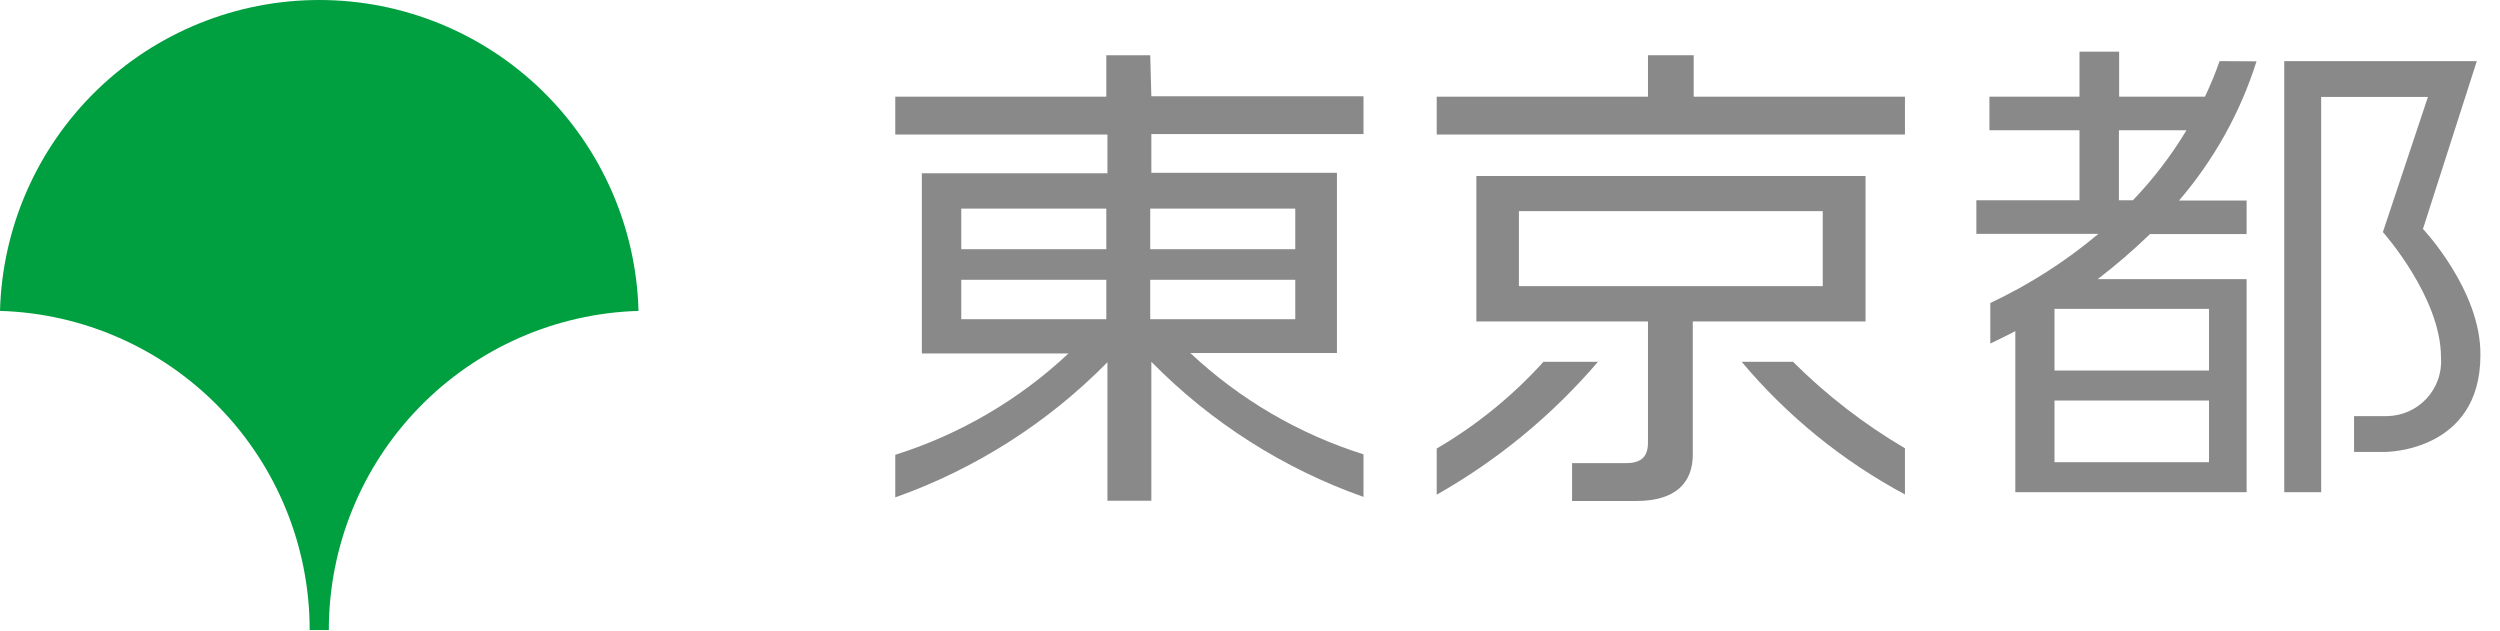
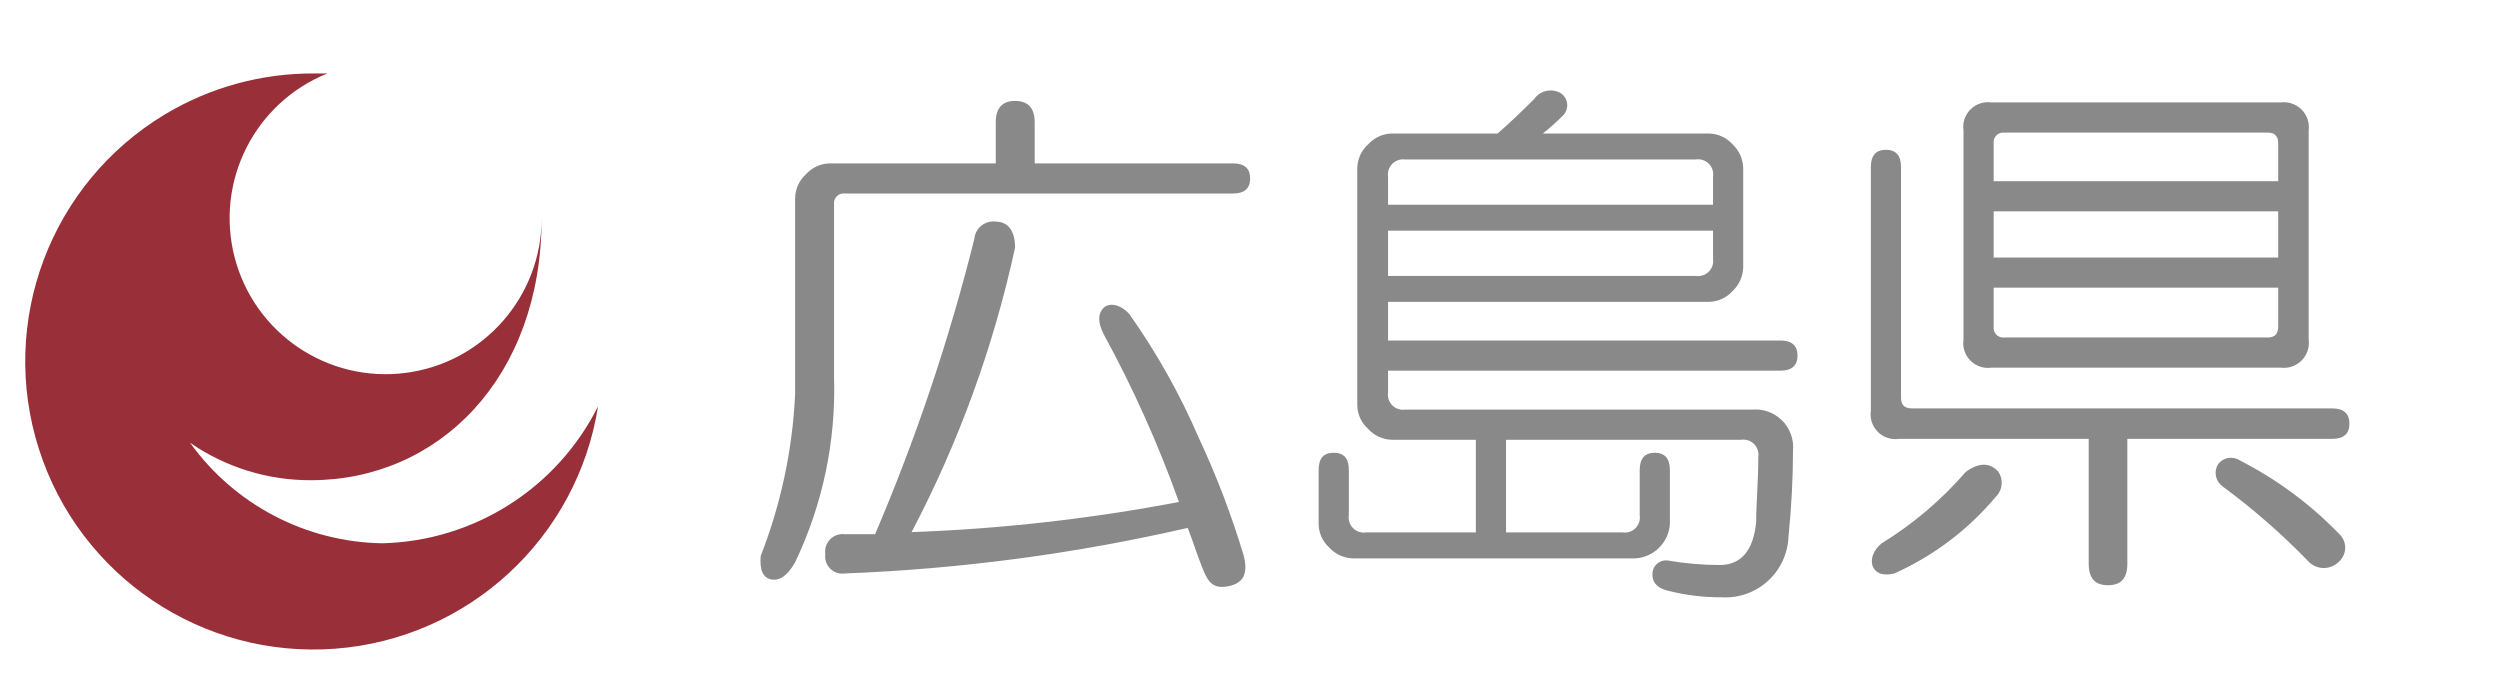
- <svg xmlns="http://www.w3.org/2000/svg" fill="none" height="28" viewBox="0 0 111 28" width="111">
-   <path d="m13.75 27.974h.85c-.002-3.687 1.433-7.229 4.001-9.874s6.064-4.187 9.749-4.296c-.098-3.694-1.635-7.204-4.282-9.783-2.648-2.578-6.197-4.021-9.893-4.021s-7.245 1.443-9.893 4.021c-2.648 2.578-4.184 6.088-4.282 9.783 3.685.109 7.182 1.65 9.749 4.296s4.002 6.188 4.001 9.874z" fill="#00a040" />
-   <g fill="#898989">
-     <path d="m51.07 2.453h-1.95v1.84h-9.37v1.68h9.42v1.72h-8.24v8h6.51c-2.193 2.058-4.822 3.596-7.69 4.5v1.89c3.554-1.26 6.776-3.311 9.42-6v6.15h1.95v-6.17c2.643 2.691 5.864 4.743 9.42 6v-1.89c-2.869-.903-5.498-2.441-7.69-4.5h6.51v-8h-8.24v-1.72h9.42v-1.68h-9.42zm-8.39 6.81h6.44v1.8h-6.44zm0 3.16h6.44v1.75h-6.44zm14.83 1.75h-6.44v-1.75h6.44zm0-4.91v1.8h-6.44v-1.8z" />
-     <path d="m68.53 16.064c-1.374 1.518-2.972 2.817-4.74 3.85v2.05c2.711-1.536 5.134-3.533 7.16-5.9z" />
-     <path d="m79.61 16.064h-2.28c2.02 2.407 4.481 4.406 7.25 5.89v-2.05c-1.812-1.066-3.481-2.356-4.97-3.84z" />
-     <path d="m80.93 14.274h1.9v-6.46h-17.28v6.46h7.62v5.38c0 .71-.39.91-1 .91h-2.37v1.68h2.85c1.77 0 2.51-.83 2.51-2.06v-5.91zm-13.49-4.9h13.49v3.33h-13.49z" />
-     <path d="m75.2 2.453h-2.03v1.84h-9.38v1.68h20.79v-1.68h-9.38z" />
-     <path d="m107.58 10.164 2.39-7.45h-8.55v19.14h1.64v-17.55h4.74l-2 6s2.58 2.89 2.58 5.56c.025.332-.019.666-.129.981-.11.315-.283.603-.509.848-.226.245-.5.441-.805.575-.305.135-.634.205-.967.207h-1.45v1.59h1.4s4.21 0 4.21-4.29c.04-2.87-2.55-5.61-2.55-5.61z" />
-     <path d="m98.55 2.713c-.188.538-.405 1.065-.65 1.58h-3.81v-2h-1.76v2h-4v1.49h4v3.11h-4.58v1.49h5.42c-1.461 1.226-3.075 2.258-4.8 3.07v1.8c.35-.17.73-.35 1.11-.55v7.15h10.27v-9.46h-6.61c.811-.622 1.585-1.29 2.32-2h4.29v-1.49h-3c1.551-1.807 2.722-3.909 3.44-6.18zm-.47 17.81h-6.86v-2.74h6.86zm0-4.07h-6.86v-2.74h6.86zm-4-7.56v-3.11h3c-.675 1.122-1.474 2.165-2.38 3.11z" />
-   </g>
+ <svg xmlns="http://www.w3.org/2000/svg" width="29.23mm" height="7.86mm" viewBox="0 0 82.85 22.27">
+   <defs>
+     <style>.cls-1{fill:#992f39;}.cls-2{fill:#898989;}</style>
+   </defs>
+   <path class="cls-1" d="M12.67,18A8,8,0,0,1,6.3,14.67a7,7,0,0,0,4,1.24c4.23,0,7.65-3.39,7.65-8.69a5.17,5.17,0,1,1-7.1-4.79h-.41A9.51,9.51,0,0,0,5.46,3.79h0a9.55,9.55,0,1,0,14.36,9.67A8.22,8.22,0,0,1,12.67,18Z" />
+   <path class="cls-2" d="M33,4.05c0-.47.21-.71.64-.71s.65.24.65.71V5.41h6.57c.38,0,.57.17.57.5s-.19.5-.57.5H28a.32.32,0,0,0-.36.36v5.72a13.25,13.25,0,0,1-1.29,6.14q-.36.64-.78.57t-.36-.78a16.89,16.89,0,0,0,1.14-5.36V6.56a1.09,1.09,0,0,1,.36-.79,1.09,1.09,0,0,1,.79-.36H33Zm0,3.29c.43,0,.64.34.64.86a37.25,37.25,0,0,1-3.43,9.43,58.36,58.36,0,0,0,8.86-1,39,39,0,0,0-2.5-5.57c-.19-.38-.19-.67,0-.86s.57-.12.86.21a22.5,22.5,0,0,1,2.29,4.08,28.64,28.64,0,0,1,1.5,3.93c.14.57,0,.9-.5,1s-.67-.1-.86-.57-.31-.88-.5-1.36A61.16,61.16,0,0,1,28,19a.57.57,0,0,1-.65-.64A.58.58,0,0,1,28,17.7H29a64.87,64.87,0,0,0,3.29-9.79A.63.63,0,0,1,33,7.34Z" />
+   <path class="cls-2" d="M51.7,3.07a.48.48,0,0,1,.07.78,7.36,7.36,0,0,1-.64.57h5.5a1.09,1.09,0,0,1,.79.36,1.12,1.12,0,0,1,.35.79V8.85a1.12,1.12,0,0,1-.35.79,1.09,1.09,0,0,1-.79.36H46v1.28H59c.38,0,.57.17.57.5s-.19.5-.57.5H46V13a.5.5,0,0,0,.57.57H58.06a1.25,1.25,0,0,1,1.36,1.36c0,.9-.05,1.86-.15,2.86a2.09,2.09,0,0,1-2.21,2,7,7,0,0,1-1.79-.22c-.38-.09-.55-.31-.5-.64a.45.45,0,0,1,.5-.36,10,10,0,0,0,1.72.15c.71,0,1.12-.48,1.21-1.43,0-.62.07-1.34.07-2.15a.5.5,0,0,0-.57-.57H49.91v3.07h3.86a.5.5,0,0,0,.57-.57v-1.5c0-.38.17-.57.5-.57s.5.19.5.57v1.79A1.22,1.22,0,0,1,54.2,18.5H44.84a1.09,1.09,0,0,1-.79-.36,1.06,1.06,0,0,1-.35-.78V15.57c0-.38.16-.57.5-.57s.5.19.5.57v1.5a.5.5,0,0,0,.57.57h3.64V14.57H46.13a1.09,1.09,0,0,1-.79-.36,1.07,1.07,0,0,1-.36-.78V5.57a1.09,1.09,0,0,1,.36-.79,1.09,1.09,0,0,1,.79-.36h3.5c.38-.33.78-.71,1.21-1.14A.67.67,0,0,1,51.7,3.07ZM46,5.85v.93H56.77V5.85a.5.5,0,0,0-.57-.57H46.55A.5.5,0,0,0,46,5.85Zm0,3.29H56.2a.5.5,0,0,0,.57-.57V7.64H46Z" />
+   <path class="cls-2" d="M62,5.53c0-.38.17-.57.5-.57s.5.19.5.57v7.65c0,.24.12.35.36.35H77.29q.57,0,.57.51c0,.33-.19.5-.57.5H70.5v4.14c0,.48-.21.71-.64.71s-.64-.23-.64-.71V14.54H62.93a.82.82,0,0,1-.93-.93Zm4.21,10.08a.65.65,0,0,1-.07.85A9.42,9.42,0,0,1,62.78,19c-.38.09-.61,0-.71-.22s0-.55.29-.78a12,12,0,0,0,2.78-2.36C65.57,15.32,65.93,15.32,66.21,15.61ZM75.58,3.39a.83.83,0,0,1,.93.93v6.93a.83.83,0,0,1-.93.93H66a.82.82,0,0,1-.93-.93V4.32A.82.82,0,0,1,66,3.39ZM66.07,4.75V6H75.5V4.75c0-.24-.11-.36-.35-.36H66.43A.32.32,0,0,0,66.07,4.75Zm0,3.78H75.5V7H66.07Zm0,2.29a.32.32,0,0,0,.36.36h8.72c.24,0,.35-.12.35-.36V9.53H66.07Zm7.43,4.57a.53.53,0,0,1,.72-.14,12.45,12.45,0,0,1,3.29,2.43.62.62,0,0,1,0,.93.7.7,0,0,1-1,0,22.85,22.85,0,0,0-2.86-2.5A.55.55,0,0,1,73.5,15.39Z" />
</svg>
